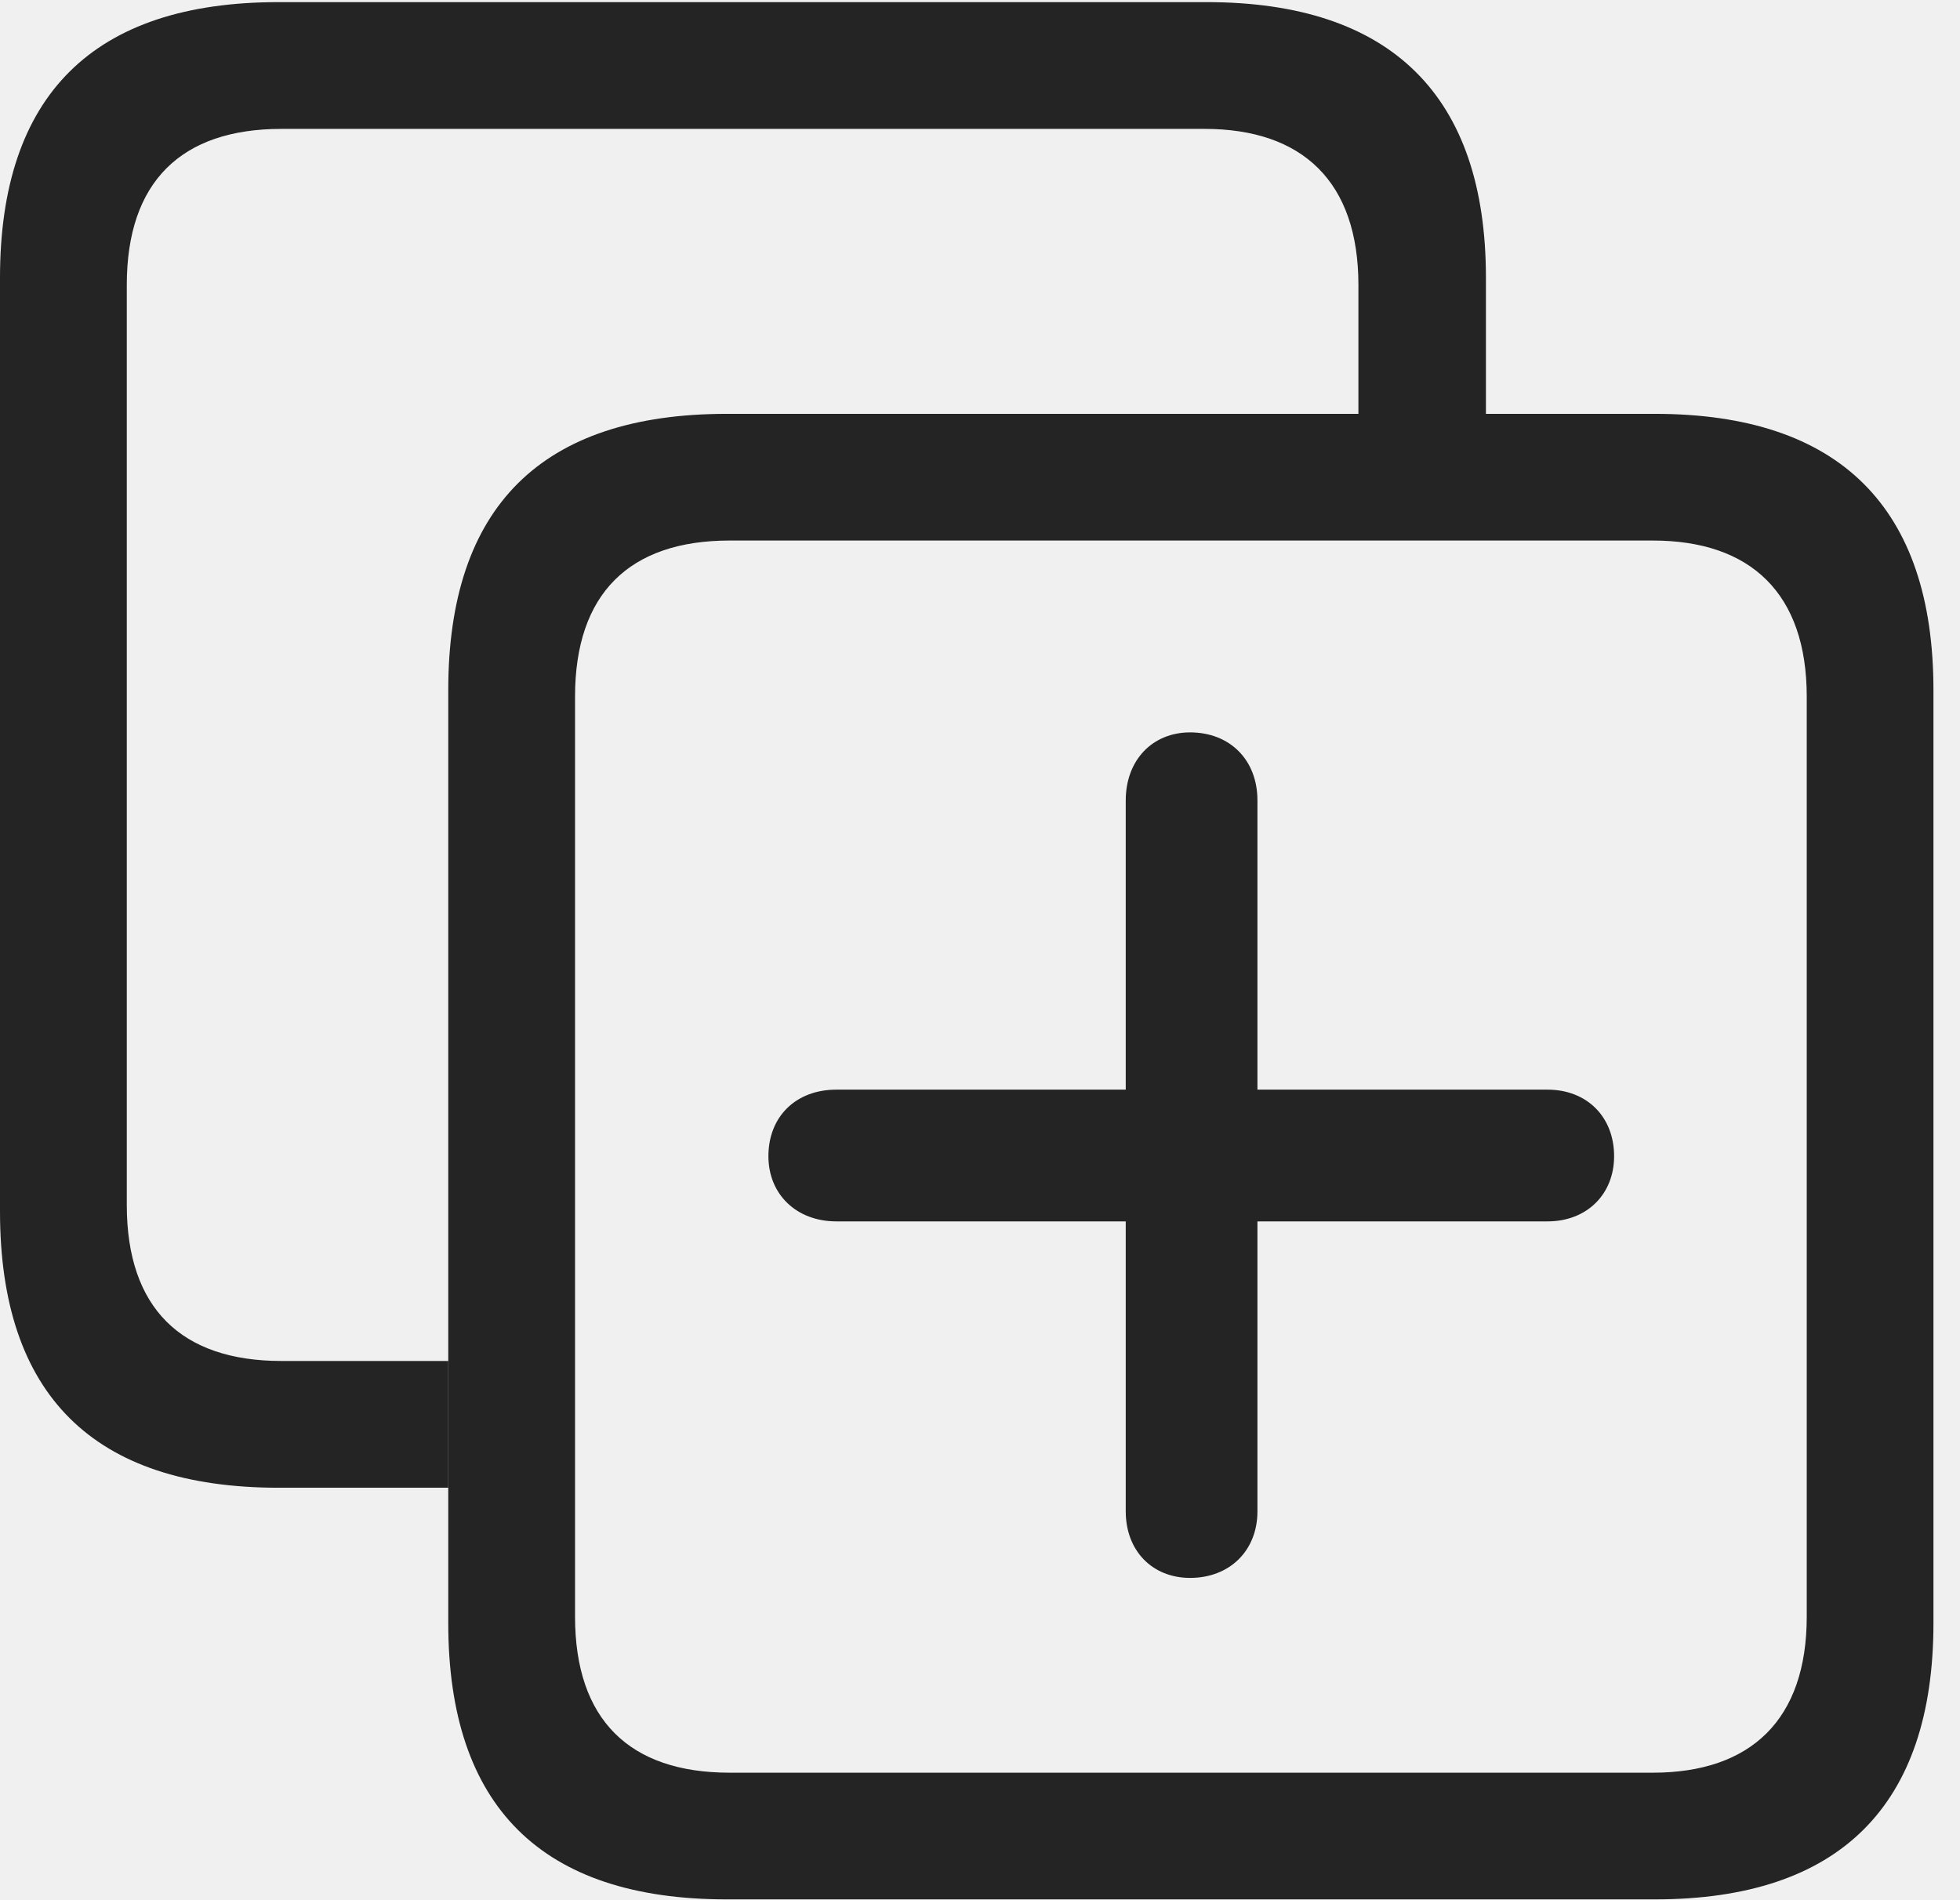
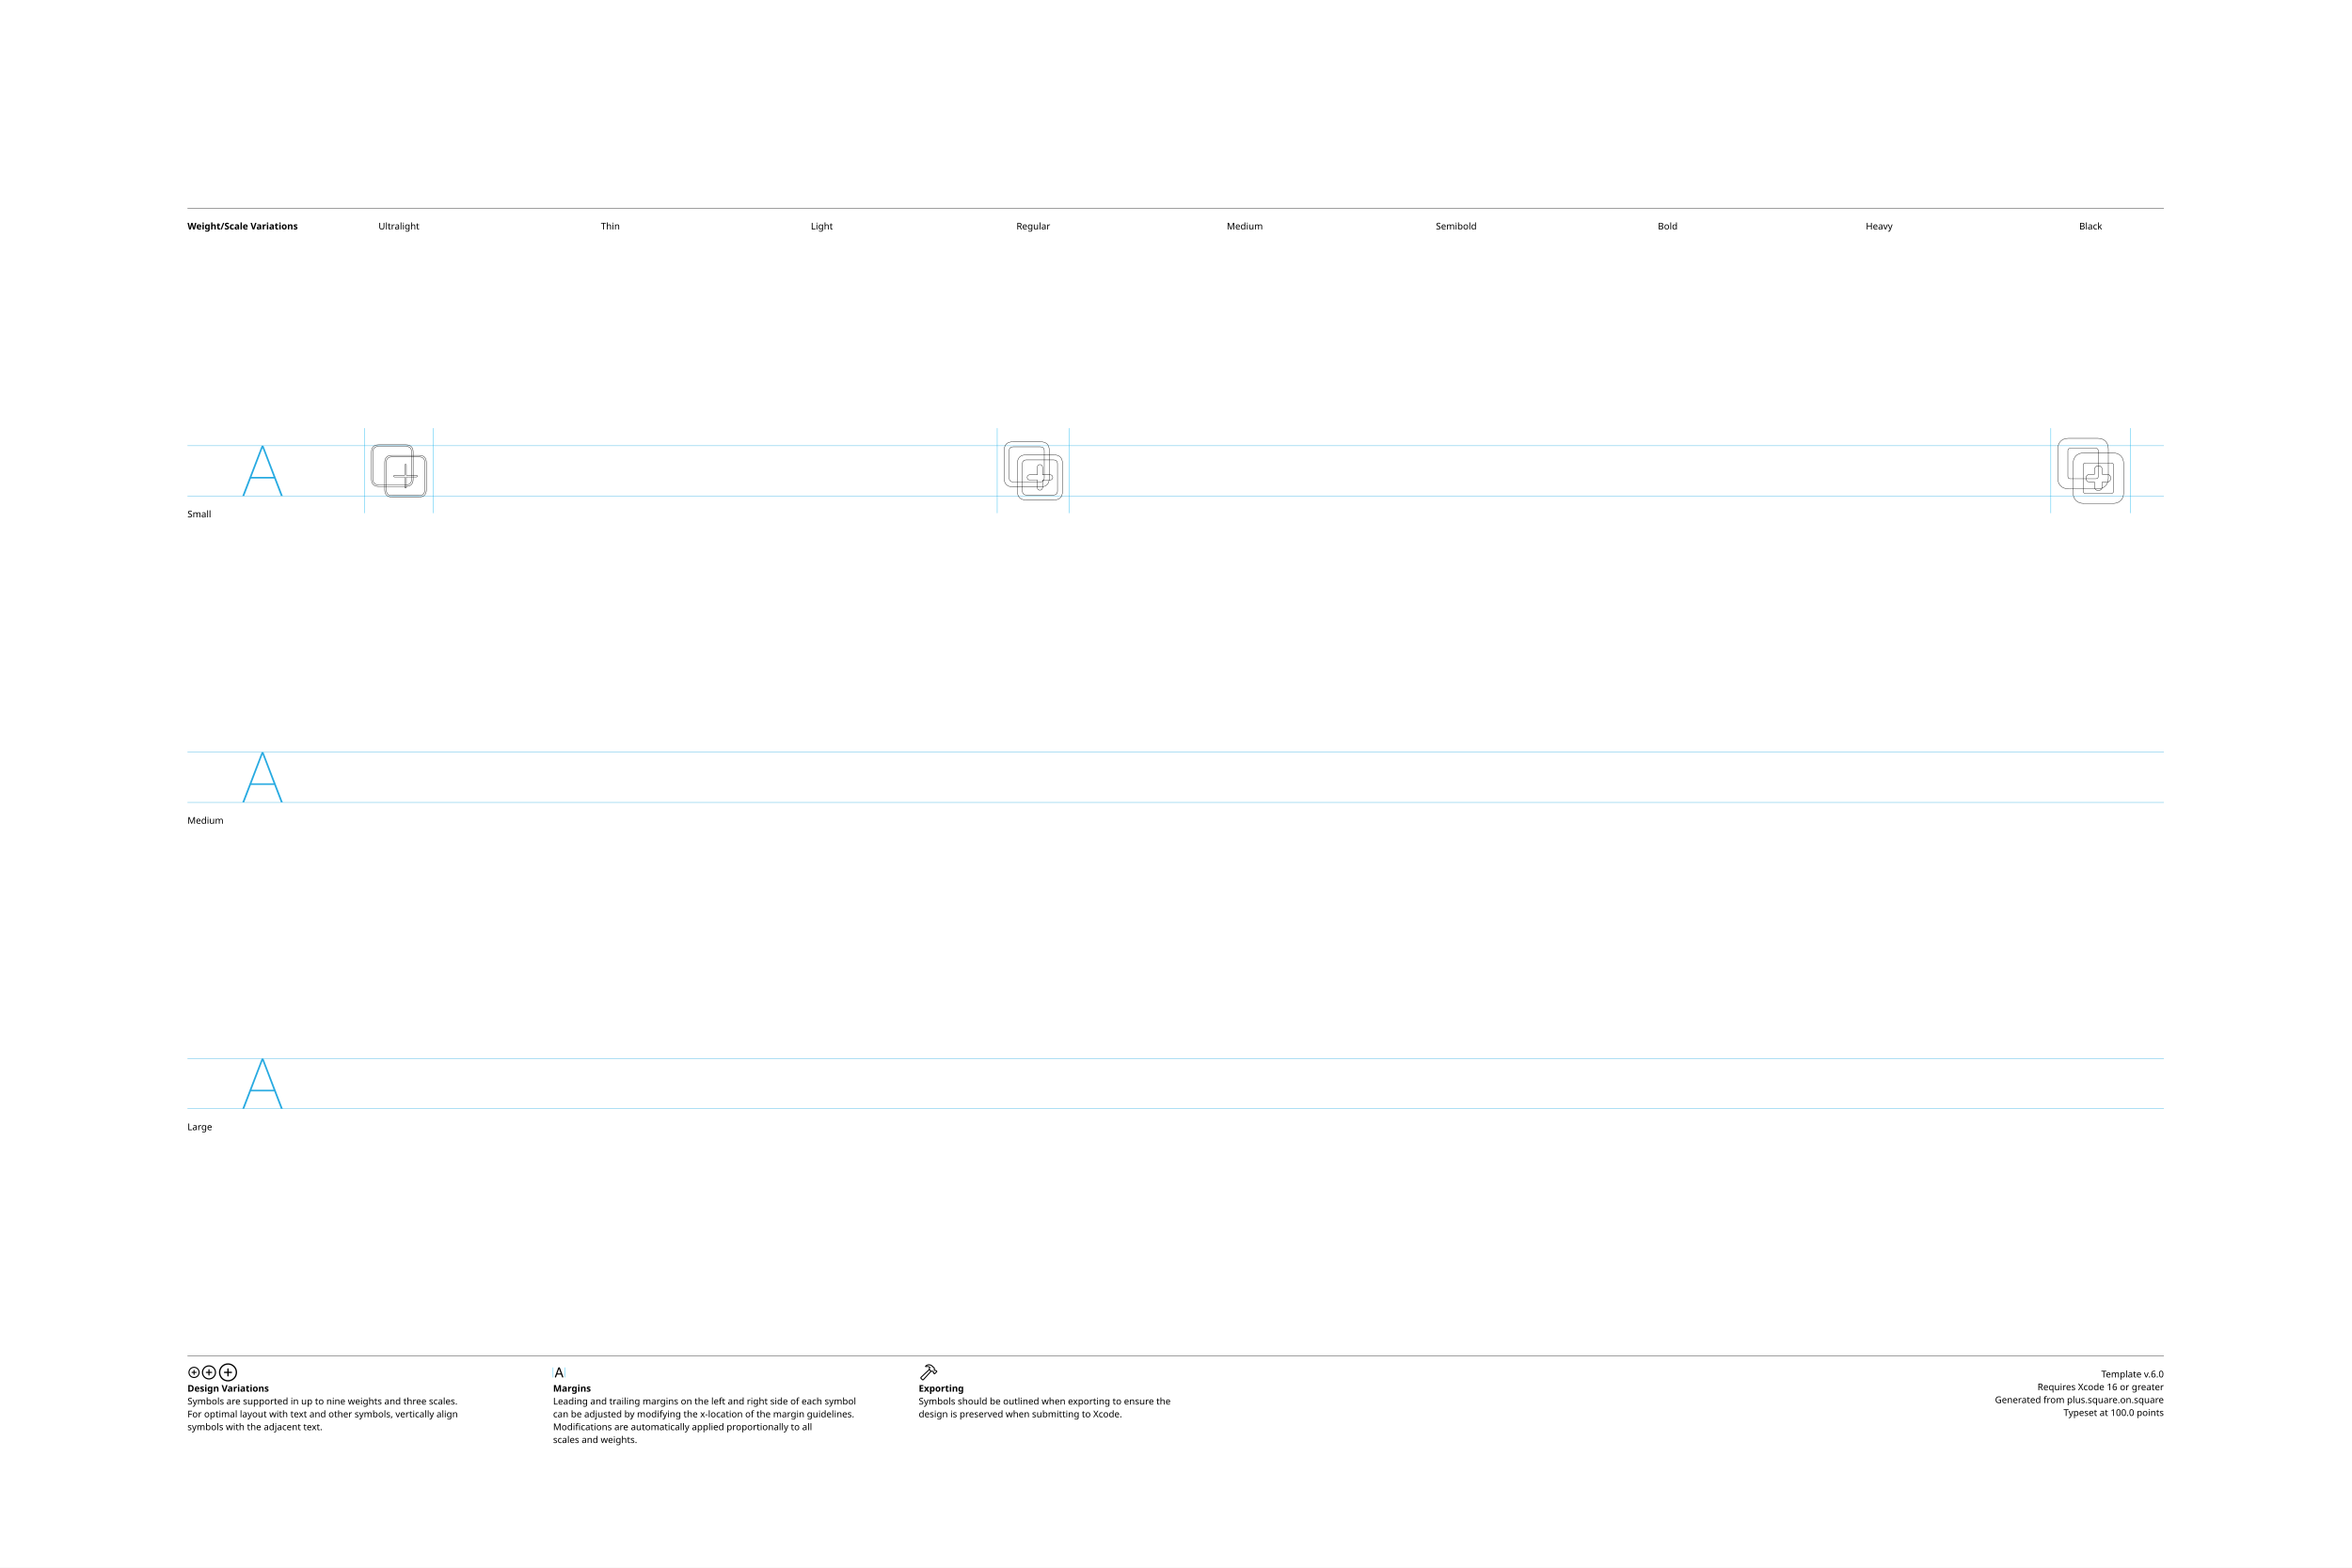
- <svg xmlns="http://www.w3.org/2000/svg" version="1.1" viewBox="0 0 26.729 25.908">
-   <g>
-     <rect height="25.908" opacity="0" width="26.729" x="0" y="0" />
-     <path d="M20.264 3.789L20.264 5.645L18.525 5.645L18.525 3.887C18.525 2.48 17.764 1.758 16.426 1.758L3.838 1.758C2.471 1.758 1.729 2.48 1.729 3.887L1.729 16.436C1.729 17.842 2.471 18.564 3.838 18.564L6.113 18.564L6.113 20.293L3.799 20.293C1.27 20.293 0 19.023 0 16.523L0 3.789C0 1.299 1.27 0.029 3.799 0.029L16.455 0.029C18.975 0.029 20.264 1.309 20.264 3.789Z" fill="black" fill-opacity="0.85" />
-     <path d="M9.912 25.908L22.568 25.908C25.088 25.908 26.367 24.629 26.367 22.139L26.367 9.414C26.367 6.924 25.088 5.645 22.568 5.645L9.912 5.645C7.383 5.645 6.113 6.914 6.113 9.414L6.113 22.139C6.113 24.639 7.383 25.908 9.912 25.908ZM9.951 24.18C8.584 24.18 7.842 23.457 7.842 22.051L7.842 9.502C7.842 8.096 8.584 7.373 9.951 7.373L22.539 7.373C23.877 7.373 24.639 8.096 24.639 9.502L24.639 22.051C24.639 23.457 23.877 24.18 22.539 24.18Z" fill="black" fill-opacity="0.85" />
-     <path d="M10.479 15.771C10.479 16.289 10.859 16.66 11.406 16.66L15.352 16.66L15.352 20.615C15.352 21.152 15.713 21.523 16.23 21.523C16.768 21.523 17.148 21.152 17.148 20.615L17.148 16.66L21.104 16.66C21.641 16.66 22.012 16.289 22.012 15.771C22.012 15.234 21.641 14.863 21.104 14.863L17.148 14.863L17.148 10.918C17.148 10.361 16.768 9.99 16.23 9.99C15.713 9.99 15.352 10.371 15.352 10.918L15.352 14.863L11.406 14.863C10.85 14.863 10.479 15.234 10.479 15.771Z" fill="black" fill-opacity="0.85" />
+ <svg xmlns="http://www.w3.org/2000/svg" version="1.1" viewBox="0 0 3300 2200">
+   <style>.monochrome-0 {-sfsymbols-motion-group:1;-sfsymbols-layer-tags:plus.square.on.square}
+ .monochrome-1 {opacity:0.0;-sfsymbols-clear-behind:true;-sfsymbols-motion-group:0;-sfsymbols-layer-tags:plus.square.on.square}
+ .monochrome-2 {-sfsymbols-motion-group:0;-sfsymbols-layer-tags:plus.square.on.square}
+ .monochrome-3 {-sfsymbols-motion-group:0;-sfsymbols-always-pulses:true;-sfsymbols-layer-tags:plus.square.on.square}
+ 
+ .multicolor-0:tintColor {-sfsymbols-motion-group:1;-sfsymbols-layer-tags:plus.square.on.square}
+ .multicolor-1:tintColor {opacity:0.0;-sfsymbols-clear-behind:true;-sfsymbols-motion-group:0;-sfsymbols-layer-tags:plus.square.on.square}
+ .multicolor-2:tintColor {-sfsymbols-motion-group:0;-sfsymbols-layer-tags:plus.square.on.square}
+ .multicolor-3:tintColor {-sfsymbols-motion-group:0;-sfsymbols-always-pulses:true;-sfsymbols-layer-tags:plus.square.on.square}
+ 
+ .hierarchical-0:secondary {-sfsymbols-motion-group:1;-sfsymbols-layer-tags:plus.square.on.square}
+ .hierarchical-1:primary {opacity:0.0;-sfsymbols-clear-behind:true;-sfsymbols-motion-group:0;-sfsymbols-layer-tags:plus.square.on.square}
+ .hierarchical-2:primary {-sfsymbols-motion-group:0;-sfsymbols-layer-tags:plus.square.on.square}
+ .hierarchical-3:primary {-sfsymbols-motion-group:0;-sfsymbols-layer-tags:plus.square.on.square}
+ 
+ .SFSymbolsPreviewWireframe {fill:none;opacity:1.0;stroke:black;stroke-width:0.5}
+ </style>
+   <g id="Notes">
+     <rect height="2200" id="artboard" style="fill:white;opacity:1" width="3300" x="0" y="0" />
+     <line style="fill:none;stroke:black;opacity:1;stroke-width:0.5;" x1="263" x2="3036" y1="292" y2="292" />
+     <text style="stroke:none;fill:black;font-family:sans-serif;font-size:13;font-weight:bold;" transform="matrix(1 0 0 1 263 322)">Weight/Scale Variations</text>
+     <text style="stroke:none;fill:black;font-family:sans-serif;font-size:13;text-anchor:middle;" transform="matrix(1 0 0 1 559.711 322)">Ultralight</text>
+     <text style="stroke:none;fill:black;font-family:sans-serif;font-size:13;text-anchor:middle;" transform="matrix(1 0 0 1 856.422 322)">Thin</text>
+     <text style="stroke:none;fill:black;font-family:sans-serif;font-size:13;text-anchor:middle;" transform="matrix(1 0 0 1 1153.13 322)">Light</text>
+     <text style="stroke:none;fill:black;font-family:sans-serif;font-size:13;text-anchor:middle;" transform="matrix(1 0 0 1 1449.84 322)">Regular</text>
+     <text style="stroke:none;fill:black;font-family:sans-serif;font-size:13;text-anchor:middle;" transform="matrix(1 0 0 1 1746.56 322)">Medium</text>
+     <text style="stroke:none;fill:black;font-family:sans-serif;font-size:13;text-anchor:middle;" transform="matrix(1 0 0 1 2043.27 322)">Semibold</text>
+     <text style="stroke:none;fill:black;font-family:sans-serif;font-size:13;text-anchor:middle;" transform="matrix(1 0 0 1 2339.98 322)">Bold</text>
+     <text style="stroke:none;fill:black;font-family:sans-serif;font-size:13;text-anchor:middle;" transform="matrix(1 0 0 1 2636.69 322)">Heavy</text>
+     <text style="stroke:none;fill:black;font-family:sans-serif;font-size:13;text-anchor:middle;" transform="matrix(1 0 0 1 2933.4 322)">Black</text>
+     <line style="fill:none;stroke:black;opacity:1;stroke-width:0.5;" x1="263" x2="3036" y1="1903" y2="1903" />
+     <g transform="matrix(0.2 0 0 0.2 263 1933)">
+       <path d="m46.24 4.15c21.777 0 39.453-17.627 39.453-39.404s-17.676-39.404-39.453-39.404c-21.729 0-39.404 17.627-39.404 39.404s17.676 39.404 39.404 39.404Zm0-7.422c-17.676 0-31.934-14.307-31.934-31.982s14.258-31.982 31.934-31.982 31.982 14.307 31.982 31.982-14.307 31.982-31.982 31.982Zm-17.969-31.982c0 2.148 1.514 3.613 3.76 3.613h10.498v10.596c0 2.197 1.465 3.711 3.613 3.711 2.246 0 3.711-1.514 3.711-3.711v-10.596h10.596c2.197 0 3.711-1.465 3.711-3.613 0-2.197-1.514-3.711-3.711-3.711h-10.596v-10.547c0-2.246-1.465-3.76-3.711-3.76-2.148 0-3.613 1.514-3.613 3.76v10.547h-10.498c-2.246 0-3.76 1.514-3.76 3.711Z" />
+     </g>
+     <g transform="matrix(0.2 0 0 0.2 281.506 1933)">
+       <path d="m58.545 14.551c27.49 0 49.805-22.314 49.805-49.805s-22.314-49.805-49.805-49.805-49.805 22.314-49.805 49.805 22.314 49.805 49.805 49.805Zm0-8.301c-22.949 0-41.504-18.555-41.504-41.504s18.555-41.504 41.504-41.504 41.504 18.555 41.504 41.504-18.555 41.504-41.504 41.504Zm-22.656-41.504c0 2.393 1.66 4.004 4.15 4.004h14.355v14.404c0 2.441 1.66 4.15 4.053 4.15 2.441 0 4.15-1.66 4.15-4.15v-14.404h14.404c2.441 0 4.15-1.611 4.15-4.004 0-2.441-1.709-4.15-4.15-4.15h-14.404v-14.355c0-2.49-1.709-4.199-4.15-4.199-2.393 0-4.053 1.709-4.053 4.199v14.355h-14.355c-2.49 0-4.15 1.709-4.15 4.15Z" />
+     </g>
+     <g transform="matrix(0.2 0 0 0.2 304.924 1933)">
+       <path d="m74.853 28.32c35.107 0 63.623-28.467 63.623-63.574s-28.516-63.623-63.623-63.623-63.574 28.516-63.574 63.623 28.467 63.574 63.574 63.574Zm0-9.082c-30.127 0-54.492-24.365-54.492-54.492s24.365-54.492 54.492-54.492 54.492 24.365 54.492 54.492-24.365 54.492-54.492 54.492Zm-28.857-54.492c0 2.588 1.855 4.395 4.59 4.395h19.727v19.775c0 2.686 1.855 4.59 4.443 4.59 2.686 0 4.541-1.855 4.541-4.59v-19.775h19.775c2.686 0 4.59-1.807 4.59-4.395 0-2.734-1.855-4.59-4.59-4.59h-19.775v-19.727c0-2.734-1.855-4.639-4.541-4.639-2.588 0-4.443 1.904-4.443 4.639v19.727h-19.727c-2.734 0-4.59 1.855-4.59 4.59Z" />
+     </g>
+     <text style="stroke:none;fill:black;font-family:sans-serif;font-size:13;font-weight:bold;" transform="matrix(1 0 0 1 263 1953)">Design Variations</text>
+     <text style="stroke:none;fill:black;font-family:sans-serif;font-size:13;" transform="matrix(1 0 0 1 263 1971)">Symbols are supported in up to nine weights and three scales.</text>
+     <text style="stroke:none;fill:black;font-family:sans-serif;font-size:13;" transform="matrix(1 0 0 1 263 1989)">For optimal layout with text and other symbols, vertically align</text>
+     <text style="stroke:none;fill:black;font-family:sans-serif;font-size:13;" transform="matrix(1 0 0 1 263 2007)">symbols with the adjacent text.</text>
+     <line style="fill:none;stroke:#00AEEF;stroke-width:0.5;opacity:1.0;" x1="776" x2="776" y1="1919" y2="1933" />
+     <g transform="matrix(0.2 0 0 0.2 776 1933)">
+       <path d="m16.553 0.781c2.588 0 3.857-0.977 4.785-3.711l6.299-17.236h28.809l6.299 17.236c0.928 2.734 2.197 3.711 4.736 3.711 2.588 0 4.248-1.562 4.248-4.004 0-0.83-0.146-1.611-0.537-2.637l-22.9-60.986c-1.123-2.979-3.125-4.492-6.25-4.492-3.027 0-5.078 1.465-6.152 4.443l-22.9 61.084c-0.391 1.025-0.537 1.807-0.537 2.637 0 2.441 1.562 3.955 4.102 3.955Zm13.477-28.369 11.865-32.861h0.244l11.865 32.861Z" />
+     </g>
+     <line style="fill:none;stroke:#00AEEF;stroke-width:0.5;opacity:1.0;" x1="792.836" x2="792.836" y1="1919" y2="1933" />
+     <text style="stroke:none;fill:black;font-family:sans-serif;font-size:13;font-weight:bold;" transform="matrix(1 0 0 1 776 1953)">Margins</text>
+     <text style="stroke:none;fill:black;font-family:sans-serif;font-size:13;" transform="matrix(1 0 0 1 776 1971)">Leading and trailing margins on the left and right side of each symbol</text>
+     <text style="stroke:none;fill:black;font-family:sans-serif;font-size:13;" transform="matrix(1 0 0 1 776 1989)">can be adjusted by modifying the x-location of the margin guidelines.</text>
+     <text style="stroke:none;fill:black;font-family:sans-serif;font-size:13;" transform="matrix(1 0 0 1 776 2007)">Modifications are automatically applied proportionally to all</text>
+     <text style="stroke:none;fill:black;font-family:sans-serif;font-size:13;" transform="matrix(1 0 0 1 776 2025)">scales and weights.</text>
+     <g transform="matrix(0.2 0 0 0.2 1289 1933)">
+       <path d="m14.209 9.326 8.496 8.545c4.297 4.346 9.229 4.053 13.867-1.074l53.467-58.935-4.834-4.883-53.076 58.398c-1.758 2.002-3.418 2.49-5.762 0.146l-5.859-5.811c-2.344-2.295-1.807-4.004 0.195-5.811l57.373-54.004-4.883-4.834-57.959 54.443c-4.932 4.59-5.322 9.473-1.025 13.818Zm32.08-90.967c-2.1 2.051-2.246 4.932-1.074 6.885 1.172 1.807 3.467 2.979 6.689 2.148 7.324-1.709 14.941-2.002 22.07 2.686l-2.93 7.275c-1.709 4.15-0.83 7.08 1.855 9.814l11.475 11.572c2.441 2.441 4.492 2.539 7.324 2.051l5.322-0.977 3.32 3.369-0.195 2.783c-0.195 2.49 0.439 4.395 2.881 6.787l3.809 3.711c2.393 2.393 5.469 2.539 7.812 0.195l14.551-14.6c2.344-2.344 2.246-5.322-0.146-7.715l-3.857-3.809c-2.393-2.393-4.248-3.174-6.641-2.979l-2.881 0.244-3.223-3.174 1.221-5.615c0.635-2.832-0.146-5.029-3.076-7.959l-10.986-10.938c-16.699-16.602-38.867-16.211-53.32-1.758Zm7.471 1.855c12.158-8.887 28.613-7.373 39.746 3.76l12.158 12.06c1.172 1.172 1.367 2.1 1.025 3.809l-1.611 7.422 7.52 7.422 4.932-0.293c1.27-0.049 1.66 0.049 2.637 1.025l2.881 2.881-12.207 12.207-2.881-2.881c-0.977-0.977-1.123-1.367-1.074-2.686l0.342-4.883-7.471-7.422-7.617 1.27c-1.611 0.342-2.344 0.195-3.564-0.977l-10.01-10.01c-1.27-1.172-1.416-2.002-0.635-3.857l4.395-10.449c-7.812-7.275-17.969-10.4-28.125-7.422-0.781 0.195-1.074-0.439-0.439-0.977Z" />
+     </g>
+     <text style="stroke:none;fill:black;font-family:sans-serif;font-size:13;font-weight:bold;" transform="matrix(1 0 0 1 1289 1953)">Exporting</text>
+     <text style="stroke:none;fill:black;font-family:sans-serif;font-size:13;" transform="matrix(1 0 0 1 1289 1971)">Symbols should be outlined when exporting to ensure the</text>
+     <text style="stroke:none;fill:black;font-family:sans-serif;font-size:13;" transform="matrix(1 0 0 1 1289 1989)">design is preserved when submitting to Xcode.</text>
+     <text id="template-version" style="stroke:none;fill:black;font-family:sans-serif;font-size:13;text-anchor:end;" transform="matrix(1 0 0 1 3036 1933)">Template v.6.0</text>
+     <text style="stroke:none;fill:black;font-family:sans-serif;font-size:13;text-anchor:end;" transform="matrix(1 0 0 1 3036 1951)">Requires Xcode 16 or greater</text>
+     <text id="descriptive-name" style="stroke:none;fill:black;font-family:sans-serif;font-size:13;text-anchor:end;" transform="matrix(1 0 0 1 3036 1969)">Generated from plus.square.on.square</text>
+     <text style="stroke:none;fill:black;font-family:sans-serif;font-size:13;text-anchor:end;" transform="matrix(1 0 0 1 3036 1987)">Typeset at 100.0 points</text>
+     <text style="stroke:none;fill:black;font-family:sans-serif;font-size:13;" transform="matrix(1 0 0 1 263 726)">Small</text>
+     <text style="stroke:none;fill:black;font-family:sans-serif;font-size:13;" transform="matrix(1 0 0 1 263 1156)">Medium</text>
+     <text style="stroke:none;fill:black;font-family:sans-serif;font-size:13;" transform="matrix(1 0 0 1 263 1586)">Large</text>
+   </g>
+   <g id="Guides">
+     <g id="H-reference" style="fill:#27AAE1;stroke:none;" transform="matrix(1 0 0 1 339 696)">
+       <path d="M0.994 0L3.638 0L29.328-67.132L30.03-67.132L30.03-70.459L28.123-70.459ZM11.688-24.48L46.981-24.48L46.231-26.729L12.438-26.729ZM55.12 0L57.764 0L30.638-70.459L29.433-70.459L29.433-67.132Z" />
+     </g>
+     <line id="Baseline-S" style="fill:none;stroke:#27AAE1;opacity:1;stroke-width:0.5;" x1="263" x2="3036" y1="696" y2="696" />
+     <line id="Capline-S" style="fill:none;stroke:#27AAE1;opacity:1;stroke-width:0.5;" x1="263" x2="3036" y1="625.541" y2="625.541" />
+     <g id="H-reference" style="fill:#27AAE1;stroke:none;" transform="matrix(1 0 0 1 339 1126)">
+       <path d="M0.994 0L3.638 0L29.328-67.132L30.03-67.132L30.03-70.459L28.123-70.459ZM11.688-24.48L46.981-24.48L46.231-26.729L12.438-26.729ZM55.12 0L57.764 0L30.638-70.459L29.433-70.459L29.433-67.132Z" />
+     </g>
+     <line id="Baseline-M" style="fill:none;stroke:#27AAE1;opacity:1;stroke-width:0.5;" x1="263" x2="3036" y1="1126" y2="1126" />
+     <line id="Capline-M" style="fill:none;stroke:#27AAE1;opacity:1;stroke-width:0.5;" x1="263" x2="3036" y1="1055.54" y2="1055.54" />
+     <g id="H-reference" style="fill:#27AAE1;stroke:none;" transform="matrix(1 0 0 1 339 1556)">
+       <path d="M0.994 0L3.638 0L29.328-67.132L30.03-67.132L30.03-70.459L28.123-70.459ZM11.688-24.48L46.981-24.48L46.231-26.729L12.438-26.729ZM55.12 0L57.764 0L30.638-70.459L29.433-70.459L29.433-67.132Z" />
+     </g>
+     <line id="Baseline-L" style="fill:none;stroke:#27AAE1;opacity:1;stroke-width:0.5;" x1="263" x2="3036" y1="1556" y2="1556" />
+     <line id="Capline-L" style="fill:none;stroke:#27AAE1;opacity:1;stroke-width:0.5;" x1="263" x2="3036" y1="1485.54" y2="1485.54" />
+     <line id="right-margin-Black-S" style="fill:none;stroke:#00AEEF;stroke-width:0.5;opacity:1.0;" x1="2989.36" x2="2989.36" y1="600.785" y2="720.121" />
+     <line id="left-margin-Black-S" style="fill:none;stroke:#00AEEF;stroke-width:0.5;opacity:1.0;" x1="2877.44" x2="2877.44" y1="600.785" y2="720.121" />
+     <line id="right-margin-Regular-S" style="fill:none;stroke:#00AEEF;stroke-width:0.5;opacity:1.0;" x1="1500.53" x2="1500.53" y1="600.785" y2="720.121" />
+     <line id="left-margin-Regular-S" style="fill:none;stroke:#00AEEF;stroke-width:0.5;opacity:1.0;" x1="1399.16" x2="1399.16" y1="600.785" y2="720.121" />
+     <line id="right-margin-Ultralight-S" style="fill:none;stroke:#00AEEF;stroke-width:0.5;opacity:1.0;" x1="607.988" x2="607.988" y1="600.785" y2="720.121" />
+     <line id="left-margin-Ultralight-S" style="fill:none;stroke:#00AEEF;stroke-width:0.5;opacity:1.0;" x1="511.434" x2="511.434" y1="600.785" y2="720.121" />
+   </g>
+   <g id="Symbols">
+     <g id="Black-S" transform="matrix(1 0 0 1 2877.44 696)">
+       <path class="monochrome-0 multicolor-0:tintColor hierarchical-0:secondary SFSymbolsPreviewWireframe" d="M25-10.01L65.43-10.01C75-10.01 80.664-15.674 80.664-25.244L80.664-65.674C80.664-75.244 75-80.908 65.43-80.908L25-80.908C15.43-80.908 9.766-75.244 9.766-65.674L9.766-25.244C9.766-15.674 15.43-10.01 25-10.01ZM27.246-24.17C25-24.17 23.926-25.049 23.926-27.49L23.926-63.428C23.926-65.869 25-66.748 27.246-66.748L63.184-66.748C65.43-66.748 66.504-65.869 66.504-63.428L66.504-27.49C66.504-25.049 65.43-24.17 63.184-24.17Z" />
+       <path class="monochrome-1 monochrome-2 multicolor-1:tintColor multicolor-2:tintColor hierarchical-1:primary hierarchical-2:primary SFSymbolsPreviewWireframe" d="M46.484 10.498L86.914 10.498C96.484 10.498 102.148 4.834 102.148-4.736L102.148-45.166C102.148-54.736 96.484-60.4 86.914-60.4L46.484-60.4C36.914-60.4 31.25-54.736 31.25-45.166L31.25-4.736C31.25 4.834 36.914 10.498 46.484 10.498Z" />
+       <path class="monochrome-2 multicolor-2:tintColor hierarchical-2:primary SFSymbolsPreviewWireframe" d="M48.73-3.662C46.484-3.662 45.41-4.541 45.41-6.982L45.41-42.92C45.41-45.361 46.484-46.24 48.73-46.24L84.668-46.24C86.914-46.24 87.988-45.361 87.988-42.92L87.988-6.982C87.988-4.541 86.914-3.662 84.668-3.662Z" />
+       <path class="monochrome-3 multicolor-3:tintColor hierarchical-3:primary SFSymbolsPreviewWireframe" d="M49.316-24.951C49.316-21.875 51.562-19.531 54.541-19.531L61.279-19.531L61.279-12.793C61.279-9.814 63.623-7.568 66.699-7.568C69.775-7.568 72.119-9.814 72.119-12.793L72.119-19.531L78.857-19.531C81.836-19.531 84.082-21.875 84.082-24.951C84.082-28.027 81.836-30.371 78.857-30.371L72.119-30.371L72.119-37.109C72.119-40.088 69.775-42.334 66.699-42.334C63.623-42.334 61.279-40.088 61.279-37.109L61.279-30.371L54.541-30.371C51.562-30.371 49.316-28.027 49.316-24.951Z" />
+     </g>
+     <g id="Regular-S" transform="matrix(1 0 0 1 1399.16 696)">
+       <path class="monochrome-0 multicolor-0:tintColor hierarchical-0:secondary SFSymbolsPreviewWireframe" d="M22.217-12.744L60.596-12.744C68.897-12.744 73.047-16.797 73.047-25L73.047-63.77C73.047-71.973 68.897-76.025 60.596-76.025L22.217-76.025C13.867-76.025 9.766-71.973 9.766-63.77L9.766-25C9.766-16.797 13.867-12.744 22.217-12.744ZM22.314-19.775C18.799-19.775 16.797-21.68 16.797-25.391L16.797-63.379C16.797-67.09 18.799-68.994 22.314-68.994L60.498-68.994C64.014-68.994 66.016-67.09 66.016-63.379L66.016-25.391C66.016-21.68 64.014-19.775 60.498-19.775Z" />
+       <path class="monochrome-1 monochrome-2 multicolor-1:tintColor multicolor-2:tintColor hierarchical-1:primary hierarchical-2:primary SFSymbolsPreviewWireframe" d="M40.772 5.615L79.15 5.615C87.451 5.615 91.602 1.562 91.602-6.641L91.602-45.41C91.602-53.613 87.451-57.666 79.15-57.666L40.772-57.666C32.422-57.666 28.32-53.613 28.32-45.41L28.32-6.641C28.32 1.562 32.422 5.615 40.772 5.615Z" />
+       <path class="monochrome-2 multicolor-2:tintColor hierarchical-2:primary SFSymbolsPreviewWireframe" d="M40.869-1.416C37.353-1.416 35.352-3.32 35.352-7.031L35.352-45.02C35.352-48.73 37.353-50.635 40.869-50.635L79.053-50.635C82.568-50.635 84.57-48.73 84.57-45.02L84.57-7.031C84.57-3.32 82.568-1.416 79.053-1.416Z" />
+       <path class="monochrome-3 multicolor-3:tintColor hierarchical-3:primary SFSymbolsPreviewWireframe" d="M42.041-26.025C42.041-23.877 43.506-22.412 45.752-22.412L56.299-22.412L56.299-11.816C56.299-9.619 57.764-8.105 59.912-8.105C62.109-8.105 63.623-9.619 63.623-11.816L63.623-22.412L74.219-22.412C76.416-22.412 77.93-23.877 77.93-26.025C77.93-28.223 76.416-29.736 74.219-29.736L63.623-29.736L63.623-40.283C63.623-42.529 62.109-44.043 59.912-44.043C57.764-44.043 56.299-42.529 56.299-40.283L56.299-29.736L45.752-29.736C43.506-29.736 42.041-28.223 42.041-26.025Z" />
+     </g>
+     <g id="Ultralight-S" transform="matrix(1 0 0 1 511.434 696)">
+       <path class="monochrome-0 multicolor-0:tintColor hierarchical-0:secondary SFSymbolsPreviewWireframe" d="M19.765-13.335L58.234-13.335C64.764-13.335 68.233-16.888 68.233-23.32L68.233-61.817C68.233-68.249 64.764-71.802 58.234-71.802L19.765-71.802C13.232-71.802 9.766-68.34 9.766-61.817L9.766-23.32C9.766-16.797 13.232-13.335 19.765-13.335ZM19.862-15.552C14.666-15.552 11.983-18.229 11.983-23.438L11.983-61.699C11.983-66.908 14.666-69.585 19.862-69.585L58.137-69.585C63.151-69.585 66.016-66.908 66.016-61.699L66.016-23.438C66.016-18.229 63.151-15.552 58.137-15.552Z" />
+       <path class="monochrome-1 monochrome-2 multicolor-1:tintColor multicolor-2:tintColor hierarchical-1:primary hierarchical-2:primary SFSymbolsPreviewWireframe" d="M38.319 1.483L76.789 1.483C83.319 1.483 86.788-2.07 86.788-8.502L86.788-46.999C86.788-53.432 83.319-56.985 76.789-56.985L38.319-56.985C31.786-56.985 28.32-53.523 28.32-46.999L28.32-8.502C28.32-1.979 31.786 1.483 38.319 1.483Z" />
+       <path class="monochrome-2 multicolor-2:tintColor hierarchical-2:primary SFSymbolsPreviewWireframe" d="M38.417-0.735C33.221-0.735 30.538-3.411 30.538-8.621L30.538-46.881C30.538-52.091 33.221-54.767 38.417-54.767L76.691-54.767C81.706-54.767 84.57-52.091 84.57-46.881L84.57-8.621C84.57-3.411 81.706-0.735 76.691-0.735Z" />
+       <path class="monochrome-3 multicolor-3:tintColor hierarchical-3:primary SFSymbolsPreviewWireframe" d="M40.77-27.751C40.77-27.192 41.326-26.635 41.938-26.635L56.39-26.635L56.39-12.18C56.39-11.572 56.946-11.012 57.505-11.012C58.159-11.012 58.719-11.526 58.719-12.18L58.719-26.635L73.129-26.635C73.782-26.635 74.297-27.192 74.297-27.751C74.297-28.404 73.828-28.964 73.129-28.964L58.719-28.964L58.719-43.371C58.719-44.073 58.159-44.542 57.505-44.542C56.946-44.542 56.39-44.028 56.39-43.371L56.39-28.964L41.938-28.964C41.281-28.964 40.77-28.404 40.77-27.751Z" />
+     </g>
  </g>
</svg>
